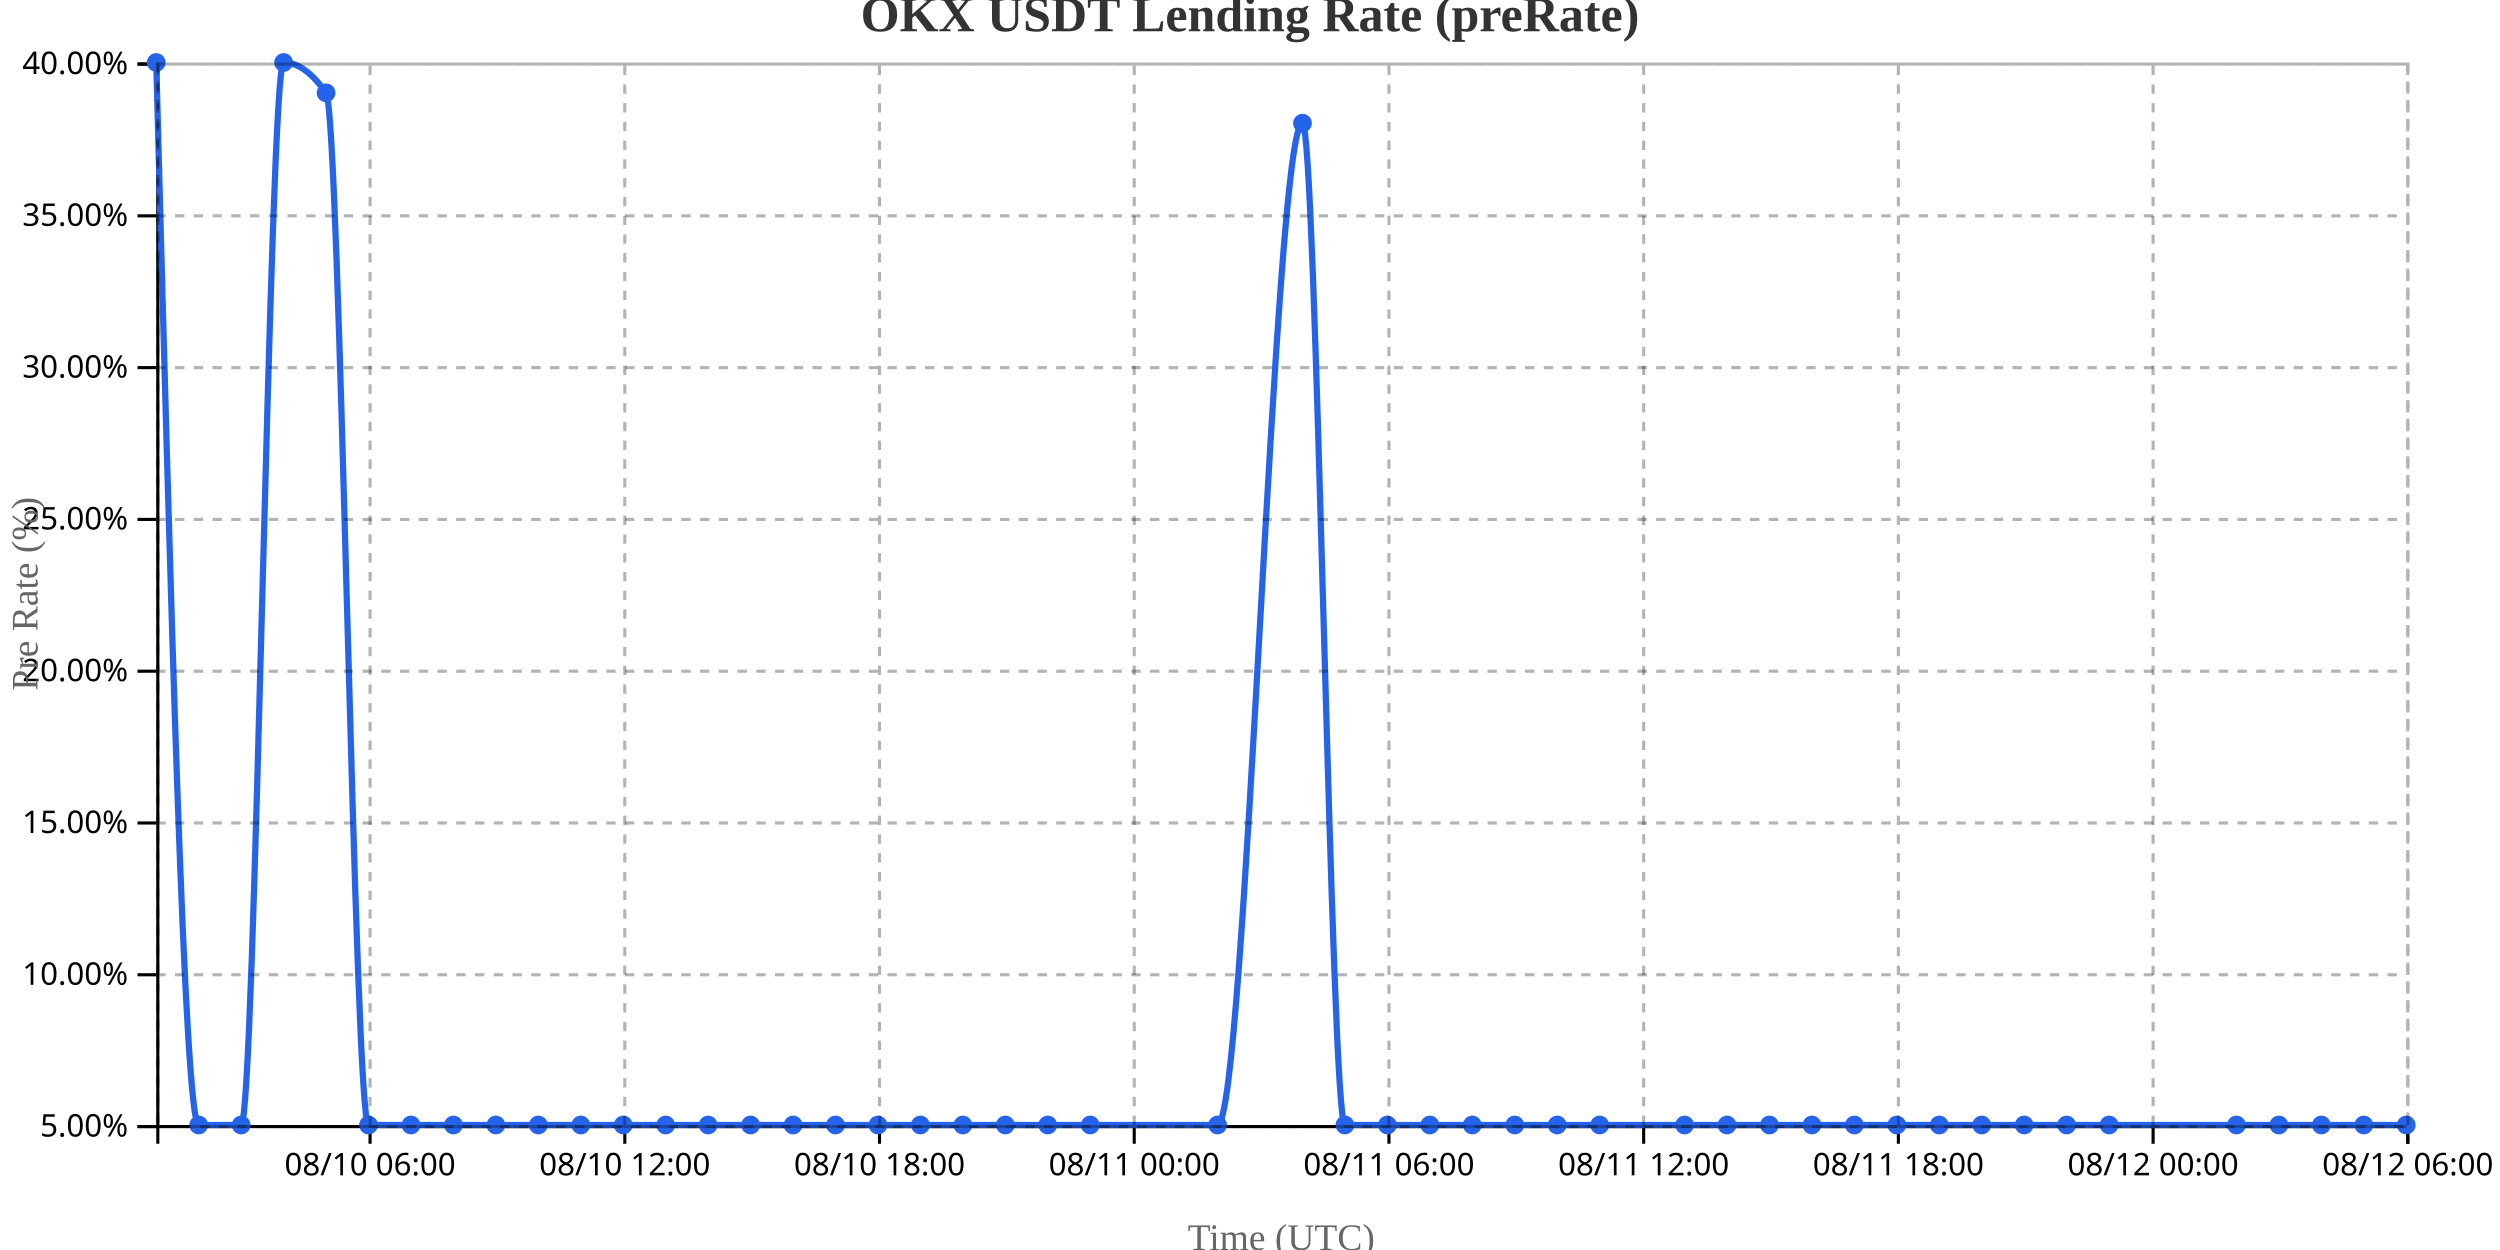
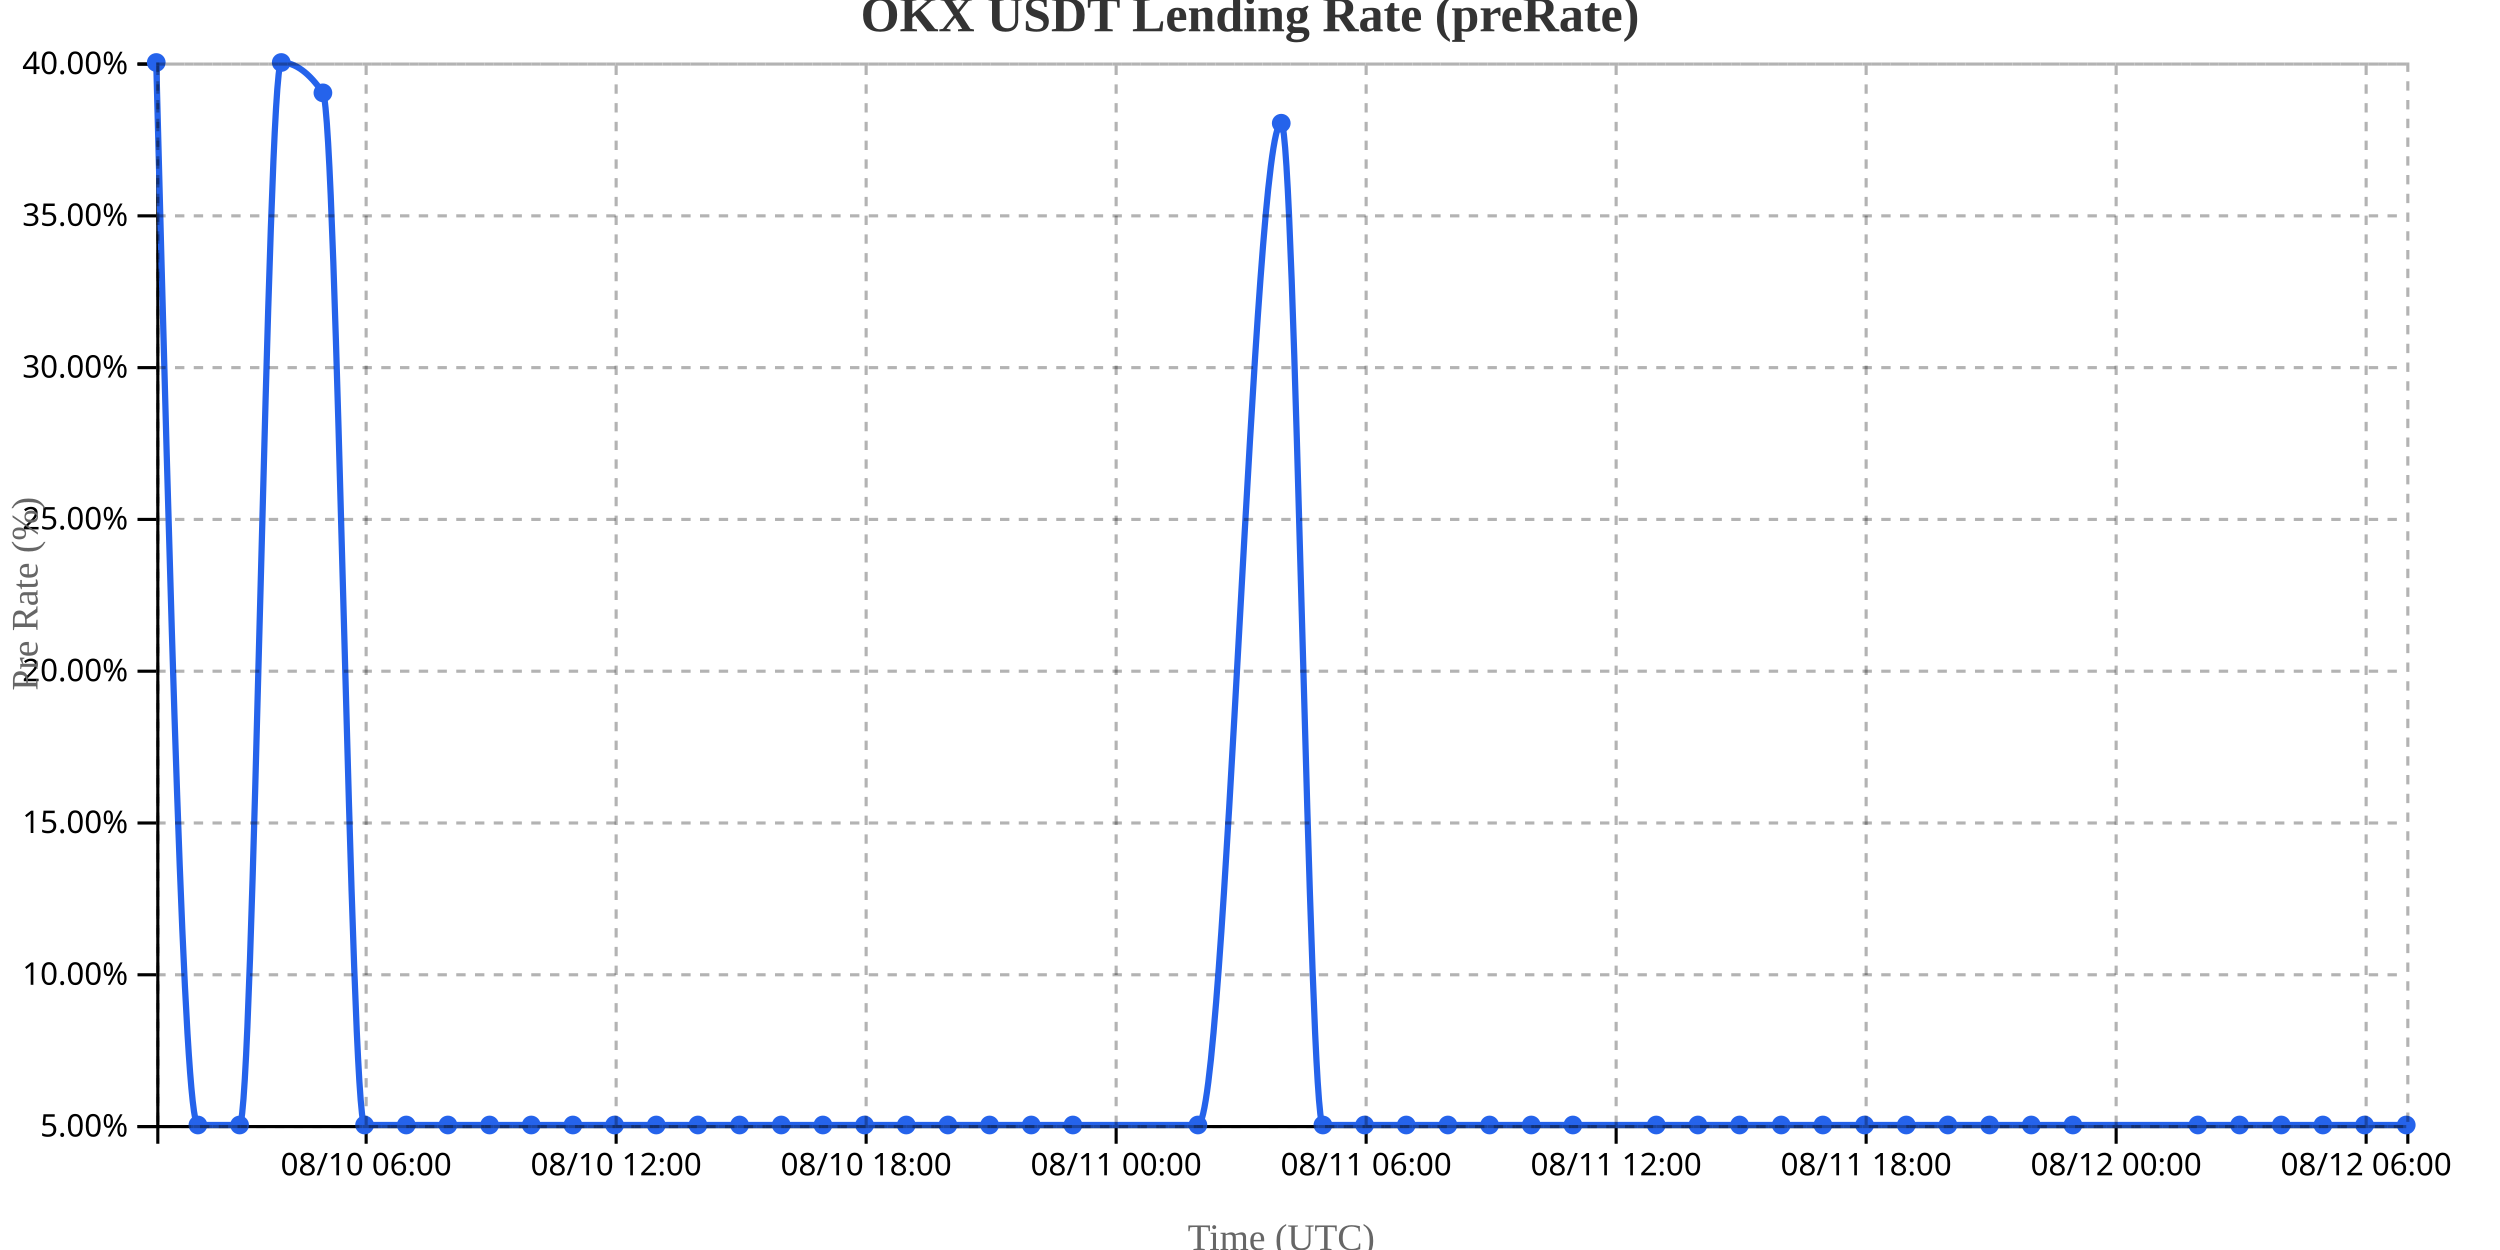
<svg xmlns="http://www.w3.org/2000/svg" width="800" height="400">
  <g transform="translate(50,20)">
    <g transform="translate(0,340)" fill="none" font-size="10" font-family="sans-serif" text-anchor="middle">
      <path class="domain" stroke="currentColor" d="M0.5,6V0.5H720.5V6" />
-       <g class="tick" opacity="1" transform="translate(68.42453,0)">
+       <g class="tick" opacity="1" transform="translate(67.16667,0)">
        <line stroke="currentColor" y2="6" />
        <text fill="currentColor" y="9" dy="0.71em">08/10 06:00</text>
      </g>
-       <g class="tick" opacity="1" transform="translate(149.934,0)">
+       <g class="tick" opacity="1" transform="translate(147.1667,0)">
        <line stroke="currentColor" y2="6" />
        <text fill="currentColor" y="9" dy="0.71em">08/10 12:00</text>
      </g>
-       <g class="tick" opacity="1" transform="translate(231.4434,0)">
+       <g class="tick" opacity="1" transform="translate(227.1667,0)">
        <line stroke="currentColor" y2="6" />
        <text fill="currentColor" y="9" dy="0.71em">08/10 18:00</text>
      </g>
-       <g class="tick" opacity="1" transform="translate(312.9528,0)">
+       <g class="tick" opacity="1" transform="translate(307.1667,0)">
        <line stroke="currentColor" y2="6" />
        <text fill="currentColor" y="9" dy="0.71em">08/11 00:00</text>
      </g>
-       <g class="tick" opacity="1" transform="translate(394.4623,0)">
+       <g class="tick" opacity="1" transform="translate(387.1667,0)">
        <line stroke="currentColor" y2="6" />
        <text fill="currentColor" y="9" dy="0.71em">08/11 06:00</text>
      </g>
-       <g class="tick" opacity="1" transform="translate(475.9717,0)">
+       <g class="tick" opacity="1" transform="translate(467.1667,0)">
        <line stroke="currentColor" y2="6" />
        <text fill="currentColor" y="9" dy="0.71em">08/11 12:00</text>
      </g>
-       <g class="tick" opacity="1" transform="translate(557.4811,0)">
+       <g class="tick" opacity="1" transform="translate(547.1667,0)">
        <line stroke="currentColor" y2="6" />
        <text fill="currentColor" y="9" dy="0.71em">08/11 18:00</text>
      </g>
-       <g class="tick" opacity="1" transform="translate(638.9906,0)">
+       <g class="tick" opacity="1" transform="translate(627.1667,0)">
        <line stroke="currentColor" y2="6" />
        <text fill="currentColor" y="9" dy="0.71em">08/12 00:00</text>
      </g>
-       <g class="tick" opacity="1" transform="translate(720.5,0)">
+       <g class="tick" opacity="1" transform="translate(707.1667,0)">
        <line stroke="currentColor" y2="6" />
        <text fill="currentColor" y="9" dy="0.71em">08/12 06:00</text>
      </g>
    </g>
    <g fill="none" font-size="10" font-family="sans-serif" text-anchor="end">
      <path class="domain" stroke="currentColor" d="M-6,340.5H0.5V0.5H-6" />
      <g class="tick" opacity="1" transform="translate(0,340.5)">
        <line stroke="currentColor" x2="-6" />
        <text fill="currentColor" x="-9" dy="0.32em">5.00%</text>
      </g>
      <g class="tick" opacity="1" transform="translate(0,291.9286)">
        <line stroke="currentColor" x2="-6" />
        <text fill="currentColor" x="-9" dy="0.32em">10.00%</text>
      </g>
      <g class="tick" opacity="1" transform="translate(0,243.3571)">
        <line stroke="currentColor" x2="-6" />
        <text fill="currentColor" x="-9" dy="0.32em">15.00%</text>
      </g>
      <g class="tick" opacity="1" transform="translate(0,194.7857)">
        <line stroke="currentColor" x2="-6" />
        <text fill="currentColor" x="-9" dy="0.32em">20.00%</text>
      </g>
      <g class="tick" opacity="1" transform="translate(0,146.2143)">
        <line stroke="currentColor" x2="-6" />
        <text fill="currentColor" x="-9" dy="0.32em">25.00%</text>
      </g>
      <g class="tick" opacity="1" transform="translate(0,97.64286)">
        <line stroke="currentColor" x2="-6" />
        <text fill="currentColor" x="-9" dy="0.32em">30.00%</text>
      </g>
      <g class="tick" opacity="1" transform="translate(0,49.07143)">
        <line stroke="currentColor" x2="-6" />
        <text fill="currentColor" x="-9" dy="0.32em">35.00%</text>
      </g>
      <g class="tick" opacity="1" transform="translate(0,0.5)">
        <line stroke="currentColor" x2="-6" />
        <text fill="currentColor" x="-9" dy="0.32em">40.00%</text>
      </g>
    </g>
    <text transform="rotate(-90)" y="-50" x="-170" dy="1em" style="text-anchor: middle; font-size: 12px; fill: #666;">Pre Rate (%)</text>
    <text transform="translate(360, 380)" style="text-anchor: middle; font-size: 12px; fill: #666;">Time (UTC)</text>
-     <path fill="none" stroke="#2563eb" stroke-width="2" d="M0,0C4.528,170,9.057,340,13.585,340C18.113,340,22.642,340,27.17,340C31.698,340,36.226,0,40.755,0C45.283,0,49.811,3.238,54.34,9.714C58.868,16.19,63.396,340,67.925,340C72.453,340,76.981,340,81.509,340C86.038,340,90.566,340,95.094,340C99.623,340,104.151,340,108.679,340C113.208,340,117.736,340,122.264,340C126.792,340,131.321,340,135.849,340C140.377,340,144.906,340,149.434,340C153.962,340,158.491,340,163.019,340C167.547,340,172.075,340,176.604,340C181.132,340,185.66,340,190.189,340C194.717,340,199.245,340,203.774,340C208.302,340,212.83,340,217.358,340C221.887,340,226.415,340,230.943,340C235.472,340,240,340,244.528,340C249.057,340,253.585,340,258.113,340C262.642,340,267.17,340,271.698,340C276.226,340,280.755,340,285.283,340C289.811,340,294.34,340,298.868,340C312.453,340,326.038,340,339.623,340C348.679,340,357.736,19.429,366.792,19.429C371.321,19.429,375.849,340,380.377,340C384.906,340,389.434,340,393.962,340C398.491,340,403.019,340,407.547,340C412.075,340,416.604,340,421.132,340C425.66,340,430.189,340,434.717,340C439.245,340,443.774,340,448.302,340C452.83,340,457.358,340,461.887,340C470.943,340,480,340,489.057,340C493.585,340,498.113,340,502.642,340C507.17,340,511.698,340,516.226,340C520.755,340,525.283,340,529.811,340C534.34,340,538.868,340,543.396,340C547.925,340,552.453,340,556.981,340C561.509,340,566.038,340,570.566,340C575.094,340,579.623,340,584.151,340C588.679,340,593.208,340,597.736,340C602.264,340,606.792,340,611.321,340C615.849,340,620.377,340,624.906,340C638.491,340,652.075,340,665.66,340C670.189,340,674.717,340,679.245,340C683.774,340,688.302,340,692.83,340C697.358,340,701.887,340,706.415,340C710.943,340,715.472,340,720,340" />
+     <path fill="none" stroke="#2563eb" stroke-width="2" d="M0,0C4.444,170,8.889,340,13.333,340C17.778,340,22.222,340,26.667,340C31.111,340,35.556,0,40,0C44.444,0,48.889,3.238,53.333,9.714C57.778,16.19,62.222,340,66.667,340C71.111,340,75.556,340,80,340C84.444,340,88.889,340,93.333,340C97.778,340,102.222,340,106.667,340C111.111,340,115.556,340,120,340C124.444,340,128.889,340,133.333,340C137.778,340,142.222,340,146.667,340C151.111,340,155.556,340,160,340C164.444,340,168.889,340,173.333,340C177.778,340,182.222,340,186.667,340C191.111,340,195.556,340,200,340C204.444,340,208.889,340,213.333,340C217.778,340,222.222,340,226.667,340C231.111,340,235.556,340,240,340C244.444,340,248.889,340,253.333,340C257.778,340,262.222,340,266.667,340C271.111,340,275.556,340,280,340C284.444,340,288.889,340,293.333,340C306.667,340,320,340,333.333,340C342.222,340,351.111,19.429,360,19.429C364.444,19.429,368.889,340,373.333,340C377.778,340,382.222,340,386.667,340C391.111,340,395.556,340,400,340C404.444,340,408.889,340,413.333,340C417.778,340,422.222,340,426.667,340C431.111,340,435.556,340,440,340C444.444,340,448.889,340,453.333,340C462.222,340,471.111,340,480,340C484.444,340,488.889,340,493.333,340C497.778,340,502.222,340,506.667,340C511.111,340,515.556,340,520,340C524.444,340,528.889,340,533.333,340C537.778,340,542.222,340,546.667,340C551.111,340,555.556,340,560,340C564.444,340,568.889,340,573.333,340C577.778,340,582.222,340,586.667,340C591.111,340,595.556,340,600,340C604.444,340,608.889,340,613.333,340C626.667,340,640,340,653.333,340C657.778,340,662.222,340,666.667,340C671.111,340,675.556,340,680,340C684.444,340,688.889,340,693.333,340C697.778,340,702.222,340,706.667,340C711.111,340,715.556,340,720,340" />
    <circle class="dot" cx="0" cy="0" r="3" fill="#2563eb" />
-     <circle class="dot" cx="13.585" cy="340" r="3" fill="#2563eb" />
-     <circle class="dot" cx="27.17" cy="340" r="3" fill="#2563eb" />
-     <circle class="dot" cx="40.755" cy="0" r="3" fill="#2563eb" />
-     <circle class="dot" cx="54.34" cy="9.714" r="3" fill="#2563eb" />
-     <circle class="dot" cx="67.925" cy="340" r="3" fill="#2563eb" />
-     <circle class="dot" cx="81.509" cy="340" r="3" fill="#2563eb" />
-     <circle class="dot" cx="95.094" cy="340" r="3" fill="#2563eb" />
-     <circle class="dot" cx="108.679" cy="340" r="3" fill="#2563eb" />
-     <circle class="dot" cx="122.264" cy="340" r="3" fill="#2563eb" />
-     <circle class="dot" cx="135.849" cy="340" r="3" fill="#2563eb" />
-     <circle class="dot" cx="149.434" cy="340" r="3" fill="#2563eb" />
-     <circle class="dot" cx="163.019" cy="340" r="3" fill="#2563eb" />
-     <circle class="dot" cx="176.604" cy="340" r="3" fill="#2563eb" />
-     <circle class="dot" cx="190.189" cy="340" r="3" fill="#2563eb" />
-     <circle class="dot" cx="203.774" cy="340" r="3" fill="#2563eb" />
-     <circle class="dot" cx="217.358" cy="340" r="3" fill="#2563eb" />
-     <circle class="dot" cx="230.943" cy="340" r="3" fill="#2563eb" />
-     <circle class="dot" cx="244.528" cy="340" r="3" fill="#2563eb" />
-     <circle class="dot" cx="258.113" cy="340" r="3" fill="#2563eb" />
-     <circle class="dot" cx="271.698" cy="340" r="3" fill="#2563eb" />
-     <circle class="dot" cx="285.283" cy="340" r="3" fill="#2563eb" />
-     <circle class="dot" cx="298.868" cy="340" r="3" fill="#2563eb" />
-     <circle class="dot" cx="339.623" cy="340" r="3" fill="#2563eb" />
-     <circle class="dot" cx="366.792" cy="19.429" r="3" fill="#2563eb" />
-     <circle class="dot" cx="380.377" cy="340" r="3" fill="#2563eb" />
-     <circle class="dot" cx="393.962" cy="340" r="3" fill="#2563eb" />
-     <circle class="dot" cx="407.547" cy="340" r="3" fill="#2563eb" />
-     <circle class="dot" cx="421.132" cy="340" r="3" fill="#2563eb" />
-     <circle class="dot" cx="434.717" cy="340" r="3" fill="#2563eb" />
-     <circle class="dot" cx="448.302" cy="340" r="3" fill="#2563eb" />
-     <circle class="dot" cx="461.887" cy="340" r="3" fill="#2563eb" />
-     <circle class="dot" cx="489.057" cy="340" r="3" fill="#2563eb" />
-     <circle class="dot" cx="502.642" cy="340" r="3" fill="#2563eb" />
-     <circle class="dot" cx="516.226" cy="340" r="3" fill="#2563eb" />
-     <circle class="dot" cx="529.811" cy="340" r="3" fill="#2563eb" />
-     <circle class="dot" cx="543.396" cy="340" r="3" fill="#2563eb" />
-     <circle class="dot" cx="556.981" cy="340" r="3" fill="#2563eb" />
-     <circle class="dot" cx="570.566" cy="340" r="3" fill="#2563eb" />
-     <circle class="dot" cx="584.151" cy="340" r="3" fill="#2563eb" />
-     <circle class="dot" cx="597.736" cy="340" r="3" fill="#2563eb" />
-     <circle class="dot" cx="611.321" cy="340" r="3" fill="#2563eb" />
-     <circle class="dot" cx="624.906" cy="340" r="3" fill="#2563eb" />
-     <circle class="dot" cx="665.66" cy="340" r="3" fill="#2563eb" />
-     <circle class="dot" cx="679.245" cy="340" r="3" fill="#2563eb" />
-     <circle class="dot" cx="692.83" cy="340" r="3" fill="#2563eb" />
-     <circle class="dot" cx="706.415" cy="340" r="3" fill="#2563eb" />
+     <circle class="dot" cx="13.333" cy="340" r="3" fill="#2563eb" />
+     <circle class="dot" cx="26.667" cy="340" r="3" fill="#2563eb" />
+     <circle class="dot" cx="40" cy="0" r="3" fill="#2563eb" />
+     <circle class="dot" cx="53.333" cy="9.714" r="3" fill="#2563eb" />
+     <circle class="dot" cx="66.667" cy="340" r="3" fill="#2563eb" />
+     <circle class="dot" cx="80" cy="340" r="3" fill="#2563eb" />
+     <circle class="dot" cx="93.333" cy="340" r="3" fill="#2563eb" />
+     <circle class="dot" cx="106.667" cy="340" r="3" fill="#2563eb" />
+     <circle class="dot" cx="120" cy="340" r="3" fill="#2563eb" />
+     <circle class="dot" cx="133.333" cy="340" r="3" fill="#2563eb" />
+     <circle class="dot" cx="146.667" cy="340" r="3" fill="#2563eb" />
+     <circle class="dot" cx="160" cy="340" r="3" fill="#2563eb" />
+     <circle class="dot" cx="173.333" cy="340" r="3" fill="#2563eb" />
+     <circle class="dot" cx="186.667" cy="340" r="3" fill="#2563eb" />
+     <circle class="dot" cx="200" cy="340" r="3" fill="#2563eb" />
+     <circle class="dot" cx="213.333" cy="340" r="3" fill="#2563eb" />
+     <circle class="dot" cx="226.667" cy="340" r="3" fill="#2563eb" />
+     <circle class="dot" cx="240" cy="340" r="3" fill="#2563eb" />
+     <circle class="dot" cx="253.333" cy="340" r="3" fill="#2563eb" />
+     <circle class="dot" cx="266.667" cy="340" r="3" fill="#2563eb" />
+     <circle class="dot" cx="280" cy="340" r="3" fill="#2563eb" />
+     <circle class="dot" cx="293.333" cy="340" r="3" fill="#2563eb" />
+     <circle class="dot" cx="333.333" cy="340" r="3" fill="#2563eb" />
+     <circle class="dot" cx="360" cy="19.429" r="3" fill="#2563eb" />
+     <circle class="dot" cx="373.333" cy="340" r="3" fill="#2563eb" />
+     <circle class="dot" cx="386.667" cy="340" r="3" fill="#2563eb" />
+     <circle class="dot" cx="400" cy="340" r="3" fill="#2563eb" />
+     <circle class="dot" cx="413.333" cy="340" r="3" fill="#2563eb" />
+     <circle class="dot" cx="426.667" cy="340" r="3" fill="#2563eb" />
+     <circle class="dot" cx="440" cy="340" r="3" fill="#2563eb" />
+     <circle class="dot" cx="453.333" cy="340" r="3" fill="#2563eb" />
+     <circle class="dot" cx="480" cy="340" r="3" fill="#2563eb" />
+     <circle class="dot" cx="493.333" cy="340" r="3" fill="#2563eb" />
+     <circle class="dot" cx="506.667" cy="340" r="3" fill="#2563eb" />
+     <circle class="dot" cx="520" cy="340" r="3" fill="#2563eb" />
+     <circle class="dot" cx="533.333" cy="340" r="3" fill="#2563eb" />
+     <circle class="dot" cx="546.667" cy="340" r="3" fill="#2563eb" />
+     <circle class="dot" cx="560" cy="340" r="3" fill="#2563eb" />
+     <circle class="dot" cx="573.333" cy="340" r="3" fill="#2563eb" />
+     <circle class="dot" cx="586.667" cy="340" r="3" fill="#2563eb" />
+     <circle class="dot" cx="600" cy="340" r="3" fill="#2563eb" />
+     <circle class="dot" cx="613.333" cy="340" r="3" fill="#2563eb" />
+     <circle class="dot" cx="653.333" cy="340" r="3" fill="#2563eb" />
+     <circle class="dot" cx="666.667" cy="340" r="3" fill="#2563eb" />
+     <circle class="dot" cx="680" cy="340" r="3" fill="#2563eb" />
+     <circle class="dot" cx="693.333" cy="340" r="3" fill="#2563eb" />
+     <circle class="dot" cx="706.667" cy="340" r="3" fill="#2563eb" />
    <circle class="dot" cx="720" cy="340" r="3" fill="#2563eb" />
    <g class="grid" transform="translate(0,340)" fill="none" font-size="10" font-family="sans-serif" text-anchor="middle" style="stroke-dasharray: 3,3; opacity: 0.3;">
      <path class="domain" stroke="currentColor" d="M0.5,-340V0.5H720.5V-340" />
-       <g class="tick" opacity="1" transform="translate(68.42453,0)">
-         <line stroke="currentColor" y2="-340" />
-         <text fill="currentColor" y="3" dy="0.71em" />
-       </g>
-       <g class="tick" opacity="1" transform="translate(149.934,0)">
-         <line stroke="currentColor" y2="-340" />
-         <text fill="currentColor" y="3" dy="0.71em" />
-       </g>
-       <g class="tick" opacity="1" transform="translate(231.4434,0)">
-         <line stroke="currentColor" y2="-340" />
-         <text fill="currentColor" y="3" dy="0.71em" />
-       </g>
-       <g class="tick" opacity="1" transform="translate(312.9528,0)">
-         <line stroke="currentColor" y2="-340" />
-         <text fill="currentColor" y="3" dy="0.71em" />
-       </g>
-       <g class="tick" opacity="1" transform="translate(394.4623,0)">
-         <line stroke="currentColor" y2="-340" />
-         <text fill="currentColor" y="3" dy="0.71em" />
-       </g>
-       <g class="tick" opacity="1" transform="translate(475.9717,0)">
-         <line stroke="currentColor" y2="-340" />
-         <text fill="currentColor" y="3" dy="0.71em" />
-       </g>
-       <g class="tick" opacity="1" transform="translate(557.4811,0)">
-         <line stroke="currentColor" y2="-340" />
-         <text fill="currentColor" y="3" dy="0.71em" />
-       </g>
-       <g class="tick" opacity="1" transform="translate(638.9906,0)">
-         <line stroke="currentColor" y2="-340" />
-         <text fill="currentColor" y="3" dy="0.71em" />
-       </g>
-       <g class="tick" opacity="1" transform="translate(720.5,0)">
+       <g class="tick" opacity="1" transform="translate(67.16667,0)">
+         <line stroke="currentColor" y2="-340" />
+         <text fill="currentColor" y="3" dy="0.71em" />
+       </g>
+       <g class="tick" opacity="1" transform="translate(147.1667,0)">
+         <line stroke="currentColor" y2="-340" />
+         <text fill="currentColor" y="3" dy="0.71em" />
+       </g>
+       <g class="tick" opacity="1" transform="translate(227.1667,0)">
+         <line stroke="currentColor" y2="-340" />
+         <text fill="currentColor" y="3" dy="0.71em" />
+       </g>
+       <g class="tick" opacity="1" transform="translate(307.1667,0)">
+         <line stroke="currentColor" y2="-340" />
+         <text fill="currentColor" y="3" dy="0.71em" />
+       </g>
+       <g class="tick" opacity="1" transform="translate(387.1667,0)">
+         <line stroke="currentColor" y2="-340" />
+         <text fill="currentColor" y="3" dy="0.71em" />
+       </g>
+       <g class="tick" opacity="1" transform="translate(467.1667,0)">
+         <line stroke="currentColor" y2="-340" />
+         <text fill="currentColor" y="3" dy="0.71em" />
+       </g>
+       <g class="tick" opacity="1" transform="translate(547.1667,0)">
+         <line stroke="currentColor" y2="-340" />
+         <text fill="currentColor" y="3" dy="0.71em" />
+       </g>
+       <g class="tick" opacity="1" transform="translate(627.1667,0)">
+         <line stroke="currentColor" y2="-340" />
+         <text fill="currentColor" y="3" dy="0.71em" />
+       </g>
+       <g class="tick" opacity="1" transform="translate(707.1667,0)">
        <line stroke="currentColor" y2="-340" />
        <text fill="currentColor" y="3" dy="0.71em" />
      </g>
    </g>
    <g class="grid" fill="none" font-size="10" font-family="sans-serif" text-anchor="end" style="stroke-dasharray: 3,3; opacity: 0.3;">
      <path class="domain" stroke="currentColor" d="M720,340.5H0.5V0.5H720" />
      <g class="tick" opacity="1" transform="translate(0,340.5)">
        <line stroke="currentColor" x2="720" />
        <text fill="currentColor" x="-3" dy="0.32em" />
      </g>
      <g class="tick" opacity="1" transform="translate(0,291.9286)">
        <line stroke="currentColor" x2="720" />
        <text fill="currentColor" x="-3" dy="0.32em" />
      </g>
      <g class="tick" opacity="1" transform="translate(0,243.3571)">
        <line stroke="currentColor" x2="720" />
        <text fill="currentColor" x="-3" dy="0.32em" />
      </g>
      <g class="tick" opacity="1" transform="translate(0,194.7857)">
        <line stroke="currentColor" x2="720" />
        <text fill="currentColor" x="-3" dy="0.32em" />
      </g>
      <g class="tick" opacity="1" transform="translate(0,146.2143)">
        <line stroke="currentColor" x2="720" />
        <text fill="currentColor" x="-3" dy="0.32em" />
      </g>
      <g class="tick" opacity="1" transform="translate(0,97.64286)">
        <line stroke="currentColor" x2="720" />
        <text fill="currentColor" x="-3" dy="0.32em" />
      </g>
      <g class="tick" opacity="1" transform="translate(0,49.07143)">
        <line stroke="currentColor" x2="720" />
        <text fill="currentColor" x="-3" dy="0.32em" />
      </g>
      <g class="tick" opacity="1" transform="translate(0,0.5)">
        <line stroke="currentColor" x2="720" />
        <text fill="currentColor" x="-3" dy="0.32em" />
      </g>
    </g>
  </g>
  <text x="400" y="10" text-anchor="middle" style="font-size: 16px; font-weight: bold; fill: #333;">OKX USDT Lending Rate (preRate)</text>
</svg>
